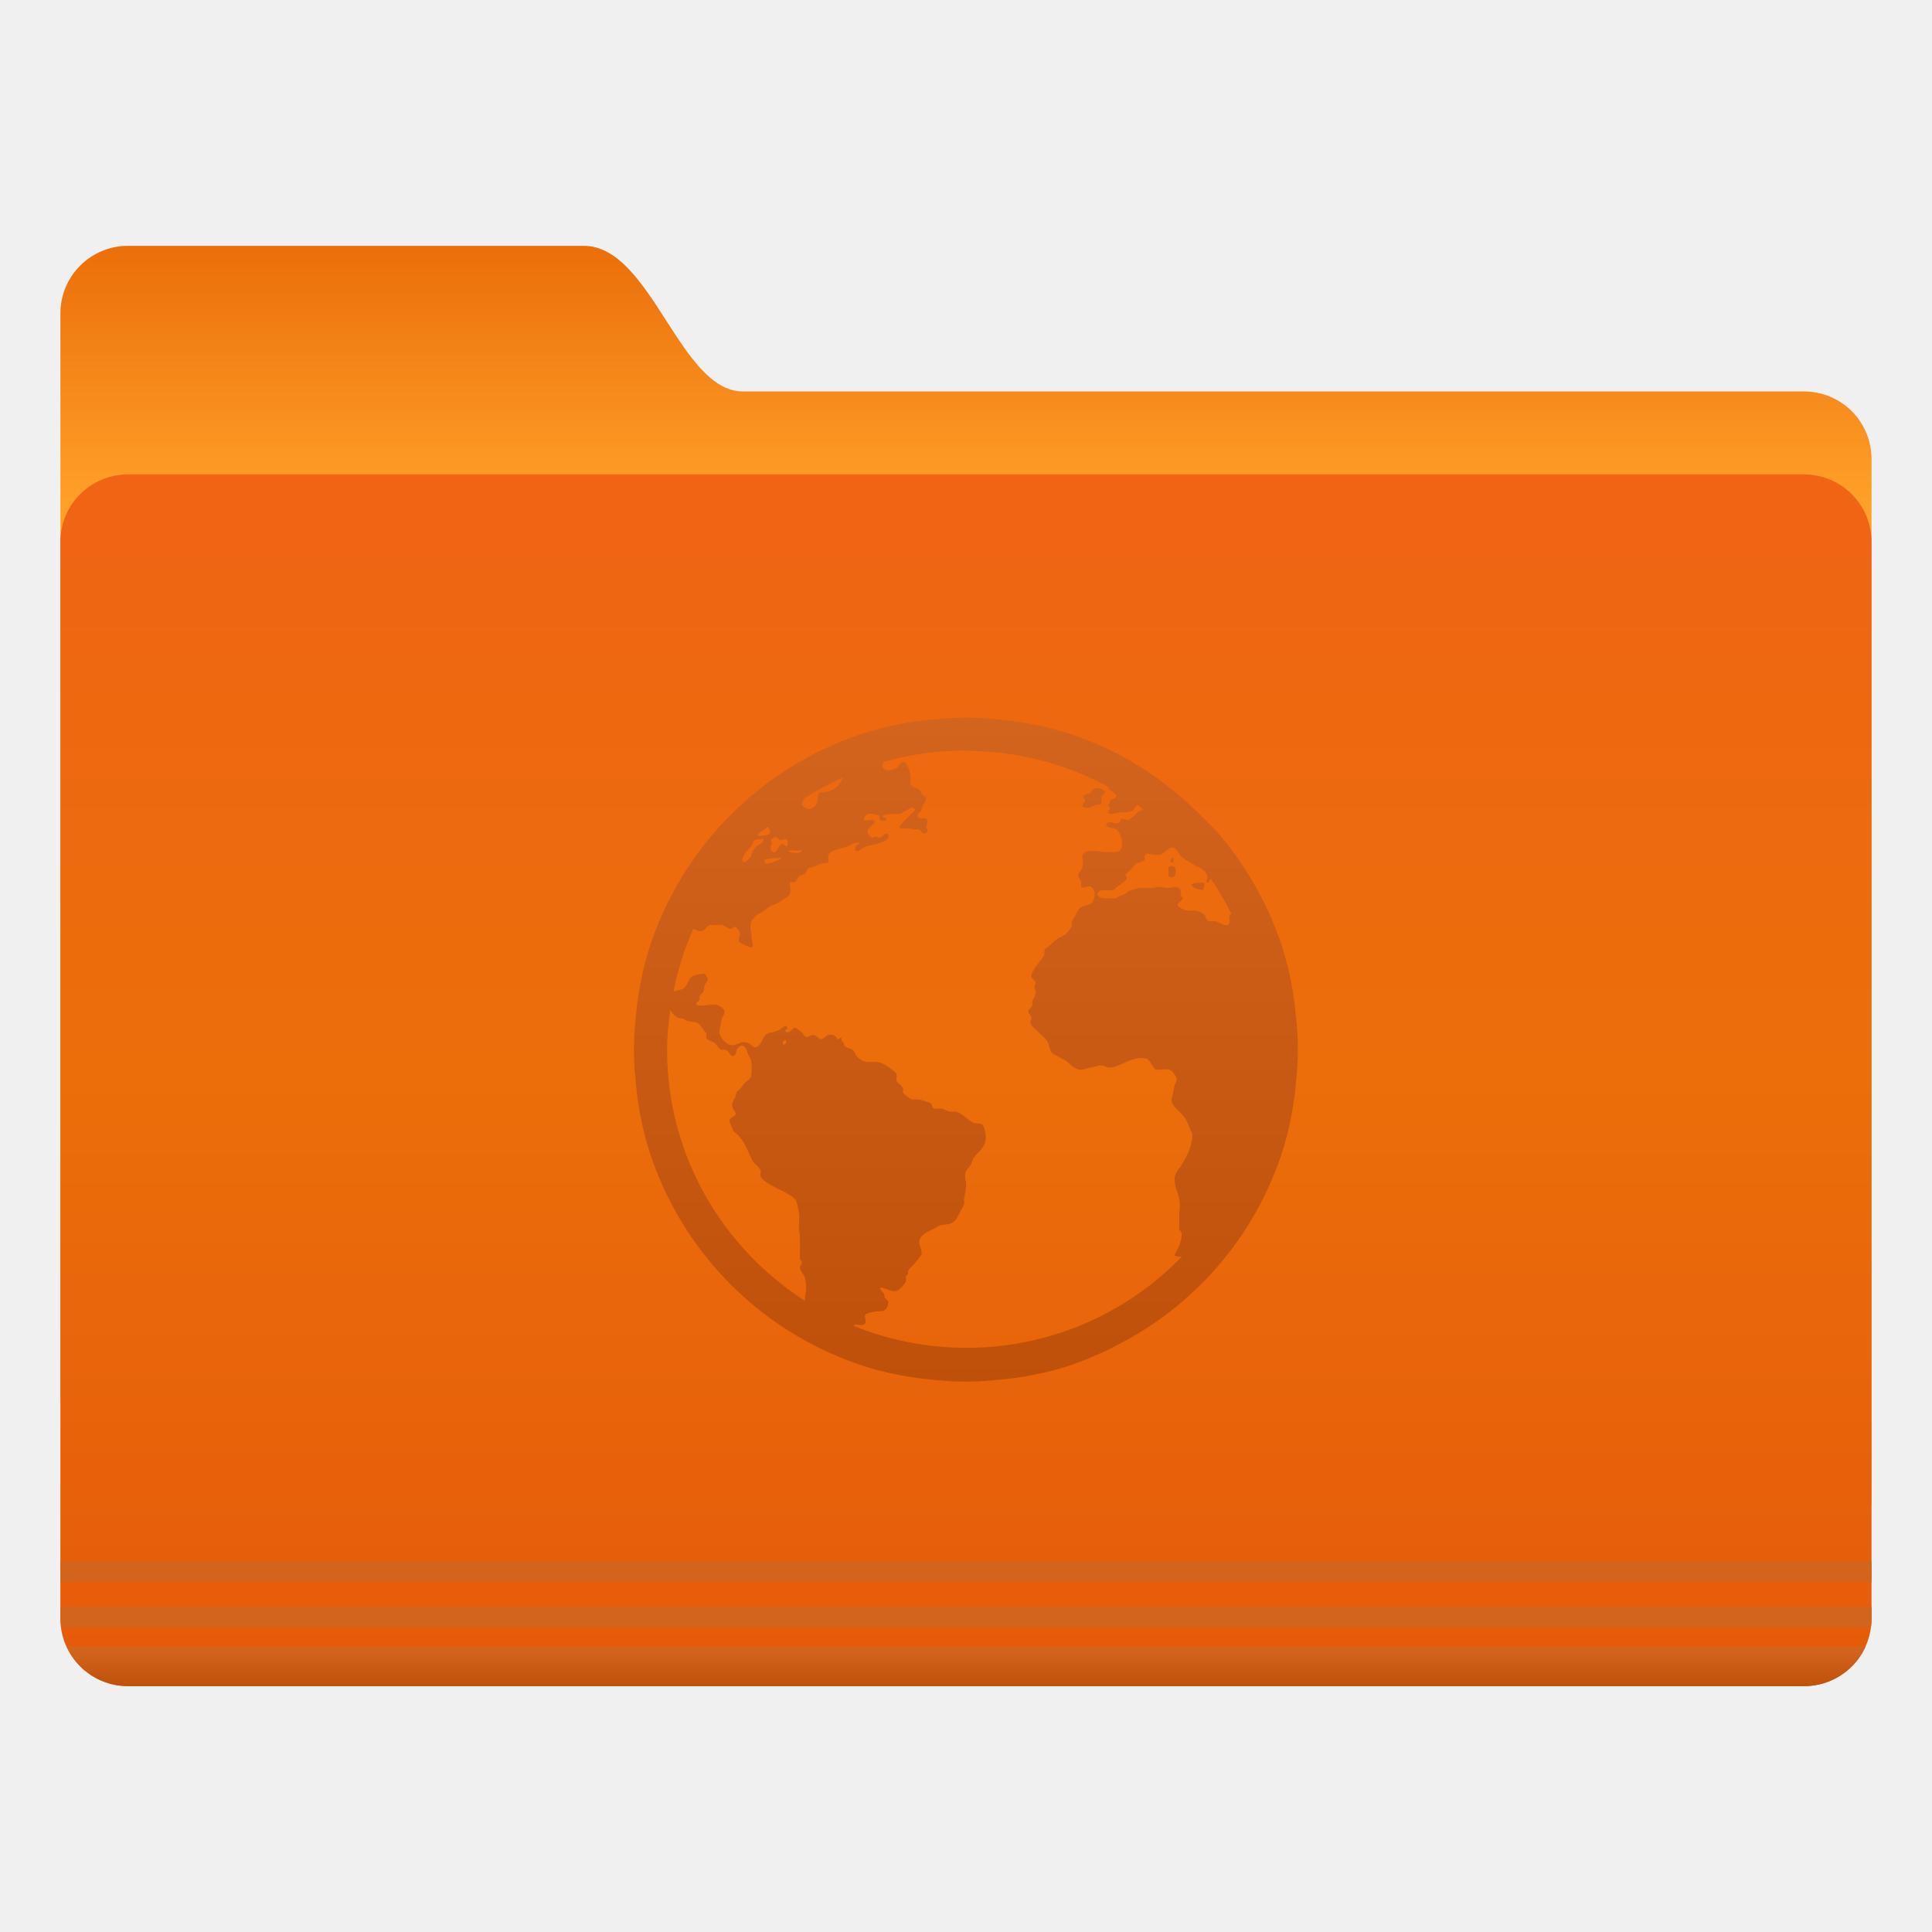
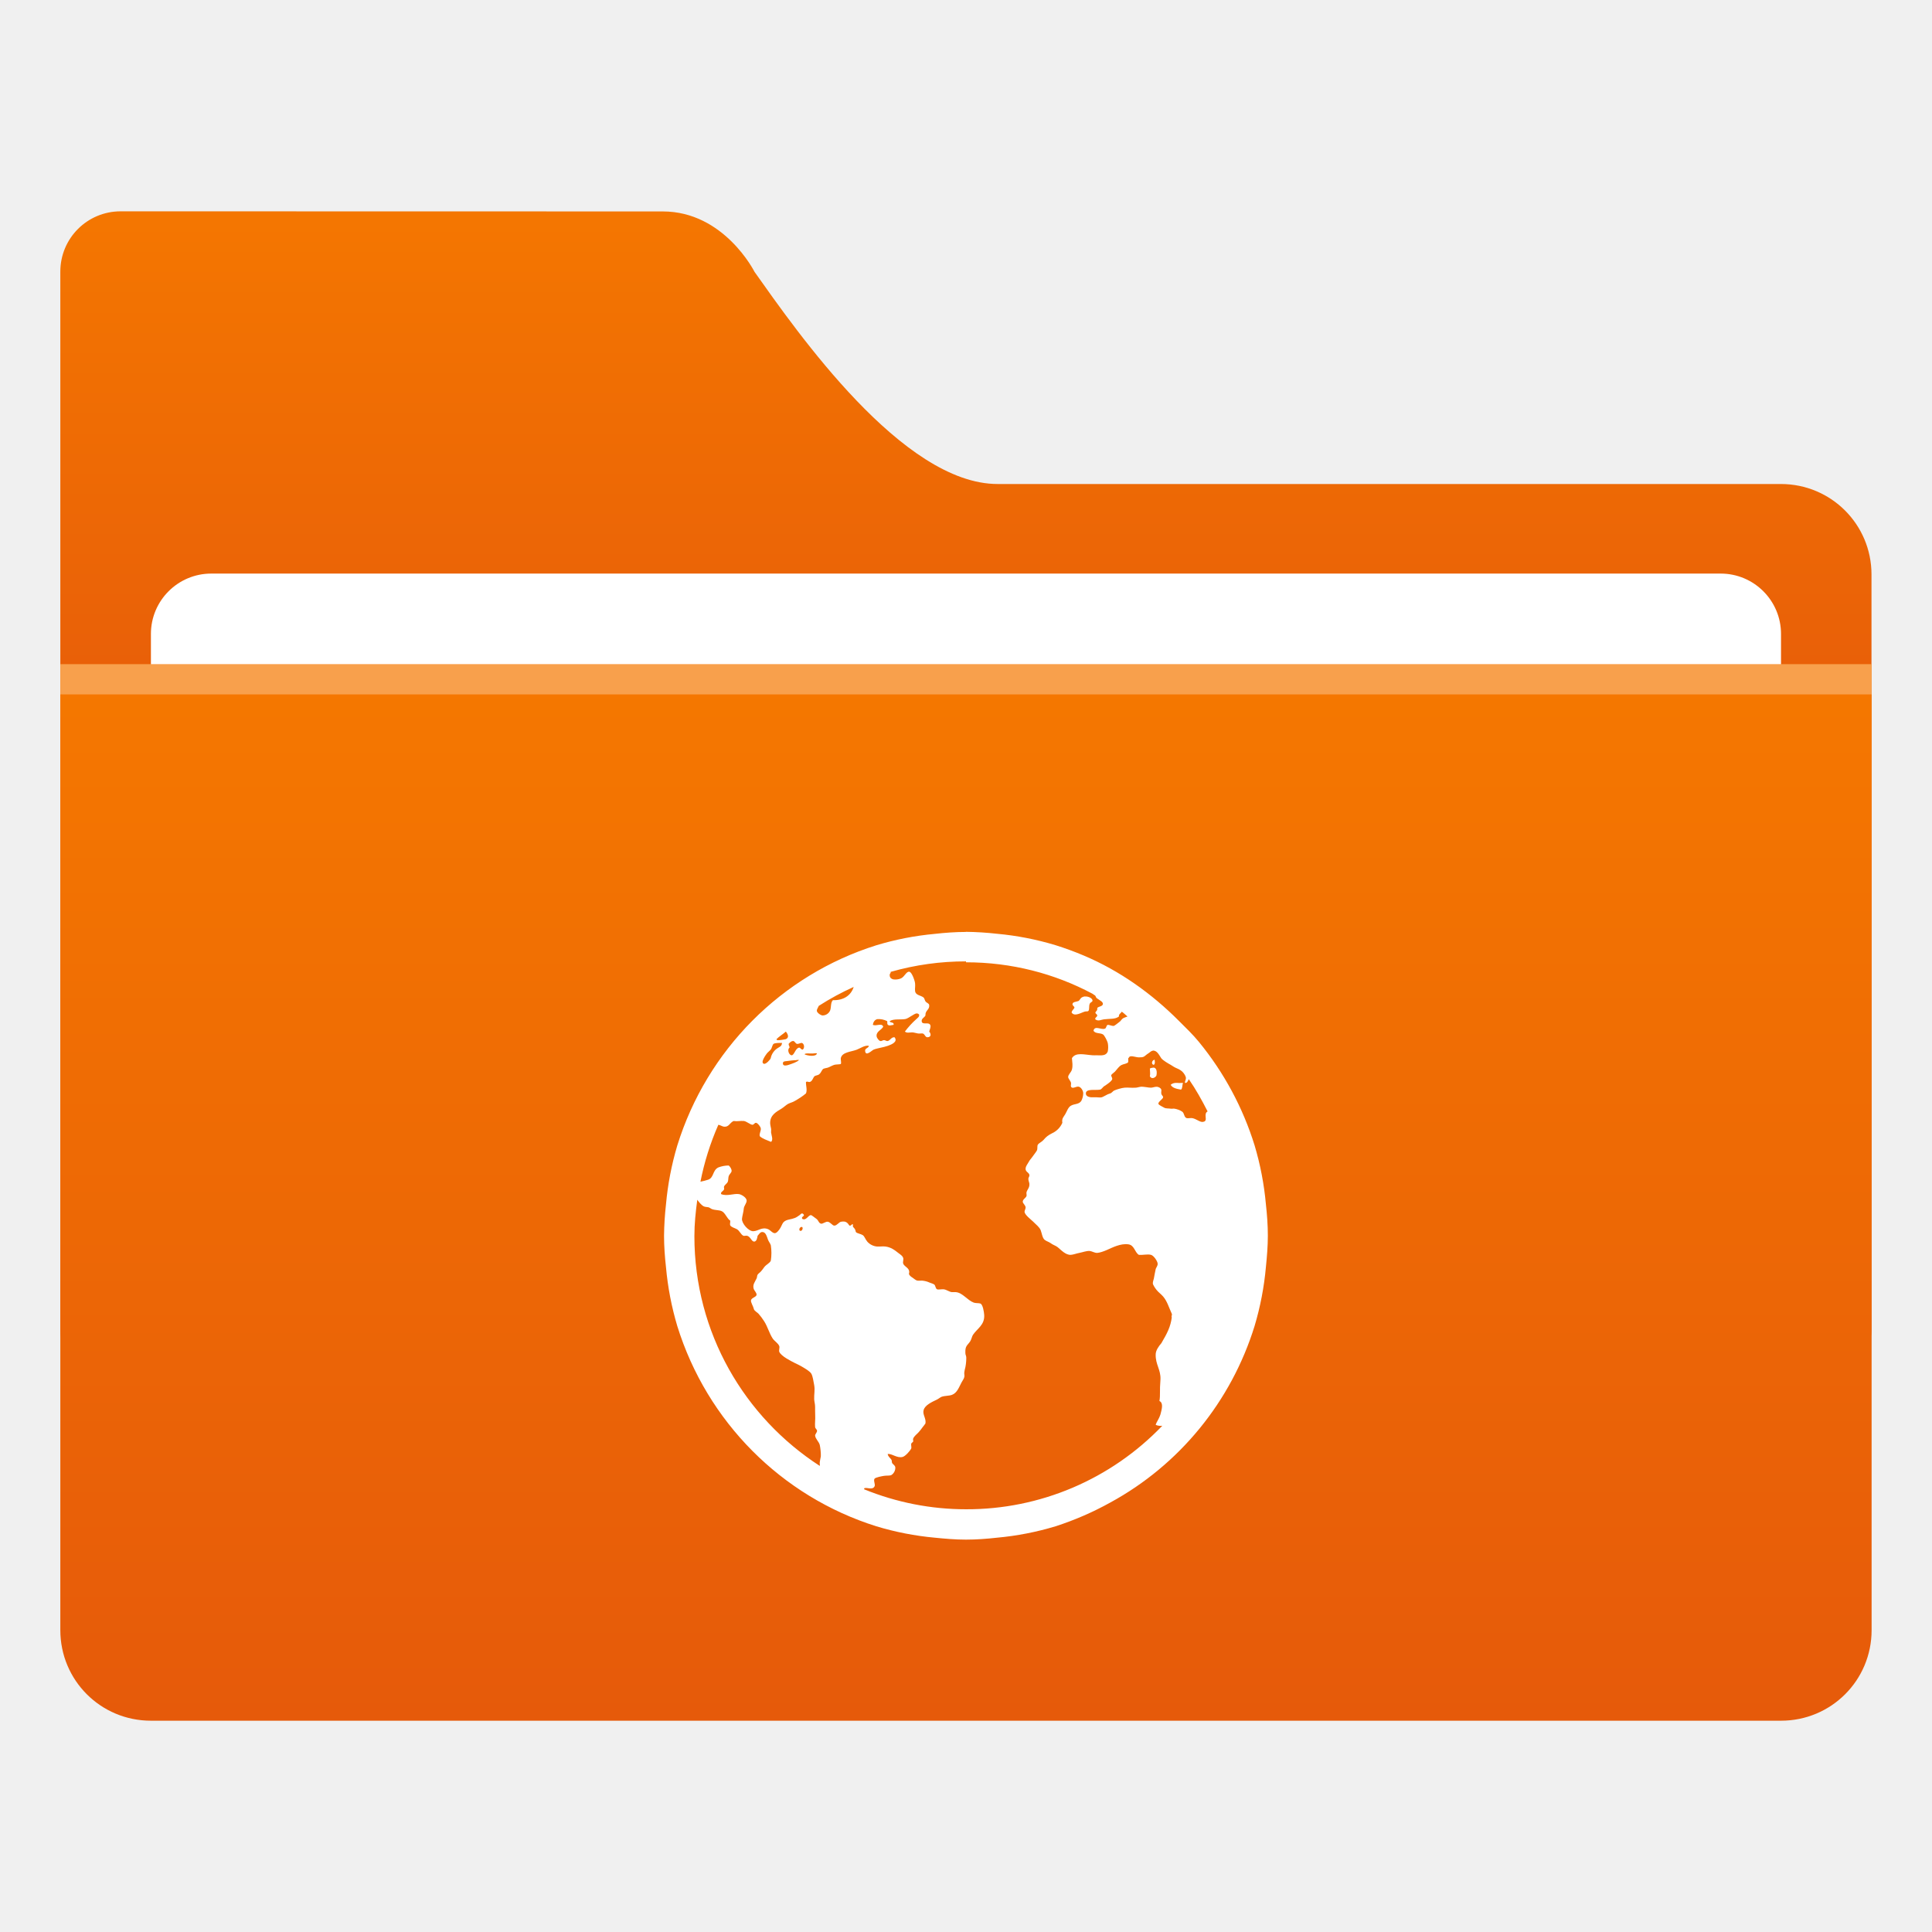
<svg xmlns="http://www.w3.org/2000/svg" width="64" height="64" version="1.1" viewBox="0 0 16.933 16.933">
  <defs>
-     <linearGradient id="a-3" x1="-26.201" x2="-26.201" y1="1070.2" y2="1082.6" gradientUnits="userSpaceOnUse">
-       <stop stop-color="#eb6e0a" offset="0" />
-       <stop stop-color="#ffa028" offset="1" />
-     </linearGradient>
-     <linearGradient id="b" x1="-9.912" x2="-9.912" y1="1081.4" y2="1139.8" gradientUnits="userSpaceOnUse">
-       <stop stop-color="#f06414" offset="0" />
-       <stop stop-color="#eb6e0a" offset=".5" />
+     <linearGradient id="linearGradient1011" x1="3.969" x2="3.969" y1="-12.171" y2="-6.879" gradientTransform="matrix(1 0 0 .99894 1.0583 14.153)" gradientUnits="userSpaceOnUse">
+       <stop stop-color="#f57800" offset="0" />
      <stop stop-color="#e65a0a" offset="1" />
    </linearGradient>
-     <linearGradient id="c" x1="-9.617" x2="-9.617" y1="1138.4" y2="1140.2" gradientUnits="userSpaceOnUse">
-       <stop stop-color="#d2641e" offset="0" />
-       <stop stop-color="#be500a" offset="1" />
-     </linearGradient>
-     <linearGradient id="linearGradient972" x1="14.195" x2="14.195" y1="10.637" y2="5.322" gradientTransform="matrix(1.1014 0 0 1.1014 -7.1673 .43138)" gradientUnits="userSpaceOnUse">
-       <stop stop-color="#be500a" offset="0" />
-       <stop stop-color="#d2641e" offset="1" />
+     <linearGradient id="linearGradient921" x1="7.937" x2="7.937" y1="1.058" y2="-8.202" gradientTransform="translate(1.0583,14.42)" gradientUnits="userSpaceOnUse">
+       <stop stop-color="#e65a0a" offset="0" />
+       <stop stop-color="#f57800" offset="1" />
    </linearGradient>
  </defs>
-   <circle cx="-302.94" cy="-325.41" r="0" fill="#5e4aa6" stroke-width=".265" />
-   <g transform="translate(-.00028467 -.0032533)">
-     <circle cx="-302.94" cy="-325.41" r="0" fill="#5e4aa6" stroke-width=".265" />
-     <g transform="matrix(.081527 0 0 .081527 .27413 .16729)" color="#282828">
-       <path transform="matrix(2.2139,0,0,2.2139,109.5,-2344.9)" d="m-44.762 1070.2h22.131c3.287 0 4.652 7.071 7.728 7.071h51.522a3.276 3.276 0 0 1 3.283 3.283v50.508c0 1.819-1.464-2.02-3.283-2.02h-81.38a3.276 3.276 0 0 1-3.283-3.283v-52.275a3.276 3.276 0 0 1 3.283-3.283z" fill="url(#a-3)" />
-       <path transform="matrix(2.2139,0,0,2.2139,109.5,-2344.9)" d="m-44.762 1081.3h81.38a3.276 3.276 0 0 1 3.283 3.283v52.275a3.276 3.276 0 0 1-3.283 3.283h-81.38a3.276 3.276 0 0 1-3.283-3.283v-52.275a3.276 3.276 0 0 1 3.283-3.283z" fill="url(#b)" />
-       <path d="m3.16 165.84v2.214h194.68v-2.214h-194.69zm0 4.87v1.176c0 0.359 0.019 0.694 0.068 1.038h194.55c0.05-0.344 0.069-0.679 0.069-1.038v-1.176h-194.69z" fill="#d2641e" opacity=".976" style="text-indent:0;text-transform:none" />
-       <path transform="matrix(2.2139,0,0,2.2139,109.5,-2344.9)" d="m-47.75 1138.2a3.28 3.28 0 0 0 3 1.938h81.375c1.34 0 2.488-0.793 3-1.938z" fill="url(#c)" opacity=".976" style="text-indent:0;text-transform:none" />
-     </g>
-     <path d="m8.466 6.293c-0.101 0-0.202 0.008-0.3 0.018a2.852 2.852 0 0 0-0.564 0.109 2.923 2.923 0 0 0-1.919 1.919 2.852 2.852 0 0 0-0.109 0.564 2.919 2.919 0 0 0-0.018 0.3c0 0.101 0.008 0.202 0.018 0.3a2.852 2.852 0 0 0 0.109 0.564 2.923 2.923 0 0 0 1.919 1.919 2.852 2.852 0 0 0 0.564 0.109c0.098 0.01 0.199 0.018 0.3 0.018s0.202-0.008 0.3-0.018a2.852 2.852 0 0 0 0.564-0.109 2.973 2.973 0 0 0 0.527-0.228 2.905 2.905 0 0 0 1.392-1.692 2.852 2.852 0 0 0 0.109-0.564c0.01-0.098 0.018-0.199 0.018-0.3 0-0.1-0.008-0.202-0.018-0.3a2.852 2.852 0 0 0-0.109-0.564 2.931 2.931 0 0 0-0.537-0.991c-0.059-0.072-0.125-0.134-0.191-0.2-0.263-0.263-0.57-0.48-0.918-0.627a3.016 3.016 0 0 0-0.273-0.1 2.852 2.852 0 0 0-0.564-0.109 3.002 3.002 0 0 0-0.3-0.018zm0 0.291c0.44 0 0.854 0.108 1.219 0.3 0.01 0.005 0.018 0.013 0.027 0.018 0.007 0.01 0.006 0.02 0.018 0.027 0.009 0.005 0.018 0.014 0.027 0.018 0.015 0.009 0.031 0.022 0.027 0.036-0.004 0.022-0.04 0.02-0.054 0.036 0.002 0.03-0.01 0.025-0.018 0.045 0.005 0.013 0.016 0.012 0.018 0.027-0.003 0.017-0.025 0.019-0.018 0.036 0.029 0.022 0.055 0.004 0.082 0 0.059-0.007 0.109 9.018e-4 0.146-0.027-0.004-0.023 0.017-0.029 0.027-0.045 0.02 0.014 0.036 0.031 0.055 0.045-0.011 0.004-0.035 0.012-0.046 0.018-0.015 0.01-0.019 0.025-0.036 0.036-0.012 0.008-0.042 0.036-0.055 0.036-0.015 0-0.044-0.013-0.055-0.009-0.016 0.004-0.009 0.03-0.027 0.036-0.035 0.013-0.097-0.034-0.109 0.018 0.015 0.03 0.064 0.02 0.091 0.036 0.017 0.01 0.041 0.064 0.046 0.082a0.213 0.213 0 0 1 0 0.082c-0.017 0.042-0.06 0.037-0.109 0.036-0.013 0-0.024 9.018e-4 -0.036 0-0.082-0.005-0.163-0.031-0.2 0.027 0.003 0.045 0.01 0.07 0 0.109-0.007 0.028-0.038 0.048-0.036 0.073 5.97e-4 0.013 0.024 0.037 0.027 0.055 0.002 0.009-0.005 0.028 0 0.036 0.014 0.026 0.048-0.004 0.073 0 0.023 0.004 0.045 0.038 0.045 0.063a0.166 0.166 0 0 1-0.018 0.073c-0.023 0.035-0.067 0.027-0.1 0.046-0.028 0.016-0.038 0.054-0.055 0.082-0.018 0.03-0.034 0.04-0.027 0.082a0.196 0.196 0 0 1-0.1 0.1 0.288 0.288 0 0 0-0.046 0.027 0.231 0.231 0 0 0-0.036 0.036c-0.019 0.02-0.045 0.029-0.055 0.045-0.007 0.012-9.02e-4 0.038-0.009 0.055-0.012 0.022-0.031 0.041-0.046 0.063-0.006 0.011-0.02 0.023-0.027 0.036-0.017 0.031-0.04 0.055-0.036 0.082 0.003 0.026 0.035 0.032 0.036 0.054 0.002 0.013-0.01 0.023-0.009 0.036 8.591e-4 0.02 0.007 0.03 0.009 0.045 0.004 0.039-0.02 0.055-0.027 0.082-0.004 0.013 0.003 0.026 0 0.036-0.006 0.02-0.036 0.031-0.036 0.055-5.969e-4 0.016 0.026 0.031 0.027 0.055 9.021e-4 0.016-0.012 0.03-0.009 0.045 0.006 0.028 0.06 0.069 0.082 0.091 0.03 0.03 0.059 0.05 0.073 0.082 0.011 0.027 0.016 0.071 0.036 0.091 0.015 0.015 0.044 0.021 0.063 0.036 0.019 0.015 0.044 0.021 0.064 0.036 0.032 0.025 0.076 0.077 0.127 0.073 0.027-0.002 0.052-0.013 0.082-0.018 0.031-0.005 0.068-0.021 0.1-0.018 0.024 0.003 0.047 0.02 0.073 0.018 0.026-0.002 0.061-0.014 0.091-0.027 0.052-0.023 0.133-0.066 0.209-0.055 0.058 0.009 0.059 0.074 0.1 0.1 0.047 0.004 0.081-0.009 0.118 0 0.028 0.007 0.061 0.06 0.064 0.082 0.003 0.023-0.015 0.04-0.018 0.055-0.007 0.03-0.013 0.071-0.018 0.091-0.005 0.015-0.01 0.03-0.009 0.046 0 0.014 0.022 0.045 0.037 0.063 0.018 0.022 0.043 0.039 0.063 0.064 0.039 0.045 0.055 0.105 0.082 0.164 0.006 0.015-0.006 0.017 0 0.036-0.012 0.089-0.042 0.147-0.1 0.246-0.028 0.032-0.055 0.07-0.055 0.109-0.002 0.095 0.05 0.144 0.046 0.237-0.01 0.124 2.86e-4 0.143-0.009 0.209 0.042 0.021 0.021 0.084 0.009 0.127-0.018 0.052-0.036 0.065-0.046 0.1a0.116 0.116 0 0 0 0.064 0.009 2.617 2.617 0 0 1-1.892 0.8 2.614 2.614 0 0 1-0.982-0.191c-8.712e-4 -5.74e-4 8.8e-4 -0.009 0-0.009 0.028-0.012 0.08 0.02 0.1-0.018 0.01-0.019-0.013-0.054 0-0.073 0.009-0.013 0.071-0.024 0.091-0.027 0.028-0.004 0.057 9.02e-4 0.073-0.009a0.083 0.083 0 0 0 0.036-0.073c-0.002-0.015-0.015-0.023-0.027-0.036-0.01-0.012-0.003-0.026-0.009-0.036-0.012-0.019-0.031-0.028-0.036-0.055 0.038-0.007 0.091 0.043 0.146 0.027 0.026-0.007 0.07-0.057 0.082-0.082 0.004-0.007-0.005-0.036 0-0.045 0.005-0.01 0.016-0.013 0.018-0.018 0.004-0.014-0.003-0.018 0-0.027 0.01-0.027 0.039-0.044 0.055-0.064 0.012-0.015 0.025-0.03 0.036-0.045 0.012-0.016 0.019-0.022 0.027-0.036 0.008-0.048-0.03-0.085-0.018-0.127 0.012-0.048 0.081-0.079 0.127-0.1 0.016-0.007 0.032-0.022 0.046-0.027 0.032-0.011 0.07-0.007 0.1-0.018 0.05-0.018 0.067-0.073 0.091-0.118 0.012-0.021 0.025-0.039 0.027-0.055 0.003-0.014-0.003-0.029 0-0.045 0.003-0.016 0.005-0.028 0.009-0.045a0.463 0.463 0 0 0 0.009-0.091c0-0.021-0.009-0.026-0.009-0.045-0.004-0.069 0.02-0.072 0.045-0.109 0.013-0.019 0.018-0.05 0.027-0.064 0.043-0.063 0.114-0.095 0.109-0.191-0.002-0.032-0.013-0.099-0.036-0.109-0.013-0.005-0.044-0.002-0.064-0.009-0.063-0.023-0.108-0.095-0.173-0.1-0.014-5.727e-4 -0.021 5.97e-4 -0.036 0-0.025-5.727e-4 -0.053-0.024-0.082-0.027-0.018-0.002-0.053 0.005-0.064 0-0.016-0.007-0.014-0.036-0.027-0.045-0.011-0.007-0.029-0.012-0.046-0.018a0.217 0.217 0 0 0-0.073-0.018c-0.009-5.958e-4 -0.035 0.002-0.045 0-0.016-0.003-0.03-0.018-0.045-0.027-0.019-0.012-0.029-0.02-0.036-0.036 0.017-0.057-0.043-0.067-0.055-0.1-0.006-0.015 0.006-0.041 0-0.055-0.006-0.02-0.024-0.029-0.045-0.045-0.038-0.03-0.073-0.057-0.127-0.064-0.024-0.003-0.052 0.002-0.081 0a0.142 0.142 0 0 1-0.091-0.045c-0.022-0.026-0.026-0.052-0.046-0.064-0.018-0.012-0.051-0.015-0.063-0.027-0.006-0.005-0.004-0.015-0.009-0.027-0.009-0.019-0.03-0.022-0.018-0.046-0.021-0.01-0.014 0.013-0.036 0.009-0.02-0.029-0.035-0.045-0.082-0.037-0.021 0.005-0.039 0.036-0.064 0.037-0.02 5.97e-4 -0.037-0.033-0.064-0.037-0.02-0.003-0.049 0.022-0.063 0.018-0.023-0.004-0.025-0.032-0.046-0.045-0.015-0.01-0.046-0.037-0.054-0.036-0.026 5.969e-4 -0.045 0.056-0.082 0.036-0.018-0.023 0.031-0.024 0.009-0.046-0.016-0.016-0.024 8.591e-4 -0.036 0.009-0.015 0.01-0.029 0.022-0.046 0.027-0.036 0.014-0.062 0.013-0.091 0.027-0.026 0.014-0.03 0.037-0.045 0.064-0.012 0.022-0.036 0.054-0.055 0.055-0.022 0.002-0.044-0.028-0.063-0.037-0.061-0.026-0.095 0.018-0.146 0.018-0.047 5.727e-4 -0.111-0.074-0.109-0.118 0.002-0.027 0.015-0.067 0.018-0.1 0.003-0.026 0.027-0.048 0.027-0.073 5.871e-4 -0.032-0.052-0.06-0.073-0.064-0.05-0.009-0.116 0.022-0.173 0-0.01-0.018 0.021-0.028 0.027-0.045 0.004-0.01-0.004-0.016 0-0.027 0.006-0.017 0.028-0.027 0.036-0.045 0.006-0.014 0.003-0.038 0.009-0.055 0.007-0.019 0.026-0.031 0.027-0.045 0.002-0.018-0.013-0.043-0.027-0.054a0.283 0.283 0 0 0-0.1 0.018c-0.057 0.026-0.042 0.1-0.1 0.118-0.02 0.006-0.051 0.015-0.073 0.018a2.593 2.593 0 0 1 0.173-0.546c0.02 0.004 0.037 0.017 0.055 0.018 0.049 0.004 0.051-0.033 0.091-0.055 0.041 0.005 0.063-0.004 0.1 0 0.025 0.003 0.062 0.035 0.082 0.036 0.017 5.863e-4 0.02-0.021 0.036-0.018 0.016 0.003 0.043 0.036 0.046 0.055 0.003 0.024-0.016 0.047-0.009 0.073 0.025 0.025 0.074 0.04 0.109 0.055 0.023-0.019 0.004-0.063 0-0.091-5.772e-4 -0.012 0.002-0.025 0-0.036-0.003-0.019-0.009-0.038-0.009-0.055 0-0.076 0.058-0.107 0.109-0.136 0.022-0.013 0.045-0.036 0.064-0.046 0.027-0.013 0.041-0.015 0.063-0.027 0.04-0.023 0.078-0.047 0.109-0.073 0.015-0.034-0.002-0.075 0-0.109 0.015-0.009 0.021 0.002 0.036 0 0.024-0.005 0.032-0.041 0.046-0.055 0.008-0.008 0.036-0.01 0.045-0.018 0.024-0.019 0.024-0.046 0.045-0.055 0.007-0.003 0.025-0.005 0.036-0.009 0.016-0.004 0.038-0.018 0.064-0.027 0.016-0.005 0.057-0.003 0.064-0.009 0.008-0.008-0.002-0.042 0-0.055 0.012-0.06 0.101-0.062 0.155-0.082 0.037-0.015 0.077-0.045 0.118-0.037-0.008 0.028-0.043 0.02-0.036 0.055 0.009 0.048 0.065-0.012 0.082-0.018 0.032-0.014 0.094-0.021 0.136-0.036 0.037-0.013 0.099-0.039 0.064-0.082-0.029-0.002-0.038 0.026-0.064 0.036-0.017 0.003-0.022-0.008-0.036-0.009-0.014-5.952e-4 -0.022 0.012-0.036 0.009-0.014-0.003-0.034-0.028-0.036-0.045-0.006-0.045 0.046-0.058 0.064-0.091-0.012-0.04-0.066-0.003-0.1-0.018 0.004-0.024 0.017-0.05 0.046-0.055a0.18 0.18 0 0 1 0.091 0.018c0.008 0.006-0.003 0.025 0.009 0.036 0.014 0.012 0.037 0.003 0.055 0 0.006-0.03-0.042-0.017-0.036-0.036 0.036-0.023 0.102-0.013 0.146-0.018 0.025-0.004 0.05-0.024 0.073-0.036 0.021-0.012 0.041-0.029 0.063-0.009 0.006 0.022-0.015 0.034-0.027 0.045-0.041 0.036-0.077 0.077-0.109 0.118 0.02 0.019 0.049 0.005 0.082 0.009 0.013 0.002 0.032 0.007 0.045 0.009 0.016 0.003 0.033-0.003 0.046 0 0.022 0.005 0.023 0.036 0.045 0.036 0.036 0 0.039-0.03 0.018-0.055 0.006-0.025 0.018-0.046 0.009-0.063-0.017-0.033-0.079 0.005-0.082-0.036-0.002-0.027 0.027-0.035 0.036-0.055-0.004-0.051 0.042-0.054 0.036-0.1-0.003-0.019-0.023-0.019-0.036-0.036-0.006-0.01-0.01-0.03-0.018-0.036-0.028-0.023-0.079-0.02-0.082-0.064-0.002-0.026 0.004-0.044 0-0.073-0.004-0.027-0.031-0.104-0.054-0.109-0.03-0.006-0.047 0.047-0.082 0.063a0.143 0.143 0 0 1-0.073 0.009c-0.013-0.003-0.035-0.012-0.036-0.036-0.002-0.014 0.003-0.019 0.009-0.027 0.002-0.002-0.002-0.007 0-0.009a2.64 2.64 0 0 1 0.728-0.1zm-1.082 0.237c-0.026 0.083-0.1 0.13-0.2 0.127-0.024 0.023-0.014 0.068-0.027 0.1a0.08 0.08 0 0 1-0.073 0.045c-0.02-0.002-0.055-0.027-0.055-0.045 0-0.015 0.015-0.032 0.018-0.046a2.597 2.597 0 0 1 0.336-0.182zm2.228 0.091a0.08 0.08 0 0 0-0.027 0.009c-0.02 0.012-0.021 0.03-0.036 0.036-0.022 0.008-0.052 0.008-0.055 0.027-0.003 0.016 0.019 0.022 0.018 0.036-0.008 0.02-0.023 0.022-0.027 0.045 0.027 0.044 0.094 5.872e-4 0.127-0.009 0.015-0.004 0.028 0.003 0.036-0.009 0.009-0.015 0.002-0.044 0.009-0.064 0.007-0.022 0.03-0.017 0.027-0.036-0.002-0.02-0.04-0.04-0.073-0.036zm-2.883 0.336c0.02 0.023 0.036 0.058 0 0.073-0.006 0.003-0.069 0.012-0.082 0.009-0.004-5.771e-4 -0.006-0.006-0.009-0.009 0.028-0.027 0.062-0.047 0.091-0.073zm0.073 0.091c0.013 5.871e-4 0.022 0.026 0.036 0.027 0.015 0.002 0.037-0.012 0.046-0.009 0.022 0.005 0.03 0.047 0.009 0.063-0.017 0.002-0.023-0.021-0.036-0.018-0.036 0.006-0.046 0.075-0.073 0.073-0.026-0.003-0.044-0.054-0.018-0.073 5.772e-4 -0.016-0.01-0.02-0.009-0.036 0.008-0.01 0.024-0.029 0.045-0.027zm-0.118 0.018c0.007 0 0.006-0.003 0.009 0-0.004 0.028-0.015 0.032-0.036 0.046a0.149 0.149 0 0 0-0.073 0.1c-0.004 0.015-0.046 0.058-0.063 0.055-0.042-0.009 0.017-0.088 0.027-0.1 0.011-0.013 0.024-0.022 0.036-0.036 0.012-0.015 0.016-0.046 0.027-0.055 0.013-0.009 0.051-0.01 0.073-0.009zm3.583 0.073c0.042-0.003 0.063 0.048 0.081 0.073 0.016 0.021 0.065 0.05 0.091 0.064 0.015 0.008 0.029 0.02 0.046 0.027 0.017 0.007 0.043 0.017 0.063 0.036 0.02 0.019 0.036 0.047 0.036 0.063 5.97e-4 0.017-0.012 0.03-0.009 0.046 0.018 0.003 0.028-0.016 0.036-0.036 0.069 0.098 0.127 0.202 0.182 0.309a0.034 0.034 0 0 0-0.018 0.027c-0.005 0.03 0.017 0.068-0.027 0.073-0.028 0.004-0.061-0.028-0.1-0.036-0.016-0.004-0.042 0.004-0.055 0-0.029-0.01-0.02-0.046-0.045-0.064a0.204 0.204 0 0 0-0.073-0.027c-0.014-0.002-0.022 0.002-0.036 0-0.018-0.003-0.049 0-0.063-0.009-0.015-0.009-0.051-0.024-0.055-0.036-0.005-0.02 0.045-0.047 0.045-0.063 9.02e-4 -0.013-0.015-0.017-0.018-0.037-0.002-0.012 0.003-0.029 0-0.036-0.004-0.014-0.024-0.027-0.046-0.027-0.019 0-0.038 0.009-0.054 0.009-0.023 5.78e-4 -0.071-0.012-0.1-0.009-0.017 0.002-0.029 0.008-0.045 0.009-0.046 0.004-0.073-0.003-0.109 0-0.026 0.002-0.076 0.016-0.1 0.027-0.012 0.005-0.02 0.019-0.036 0.027-0.007 0.004-0.017 0.004-0.027 0.009-0.015 0.006-0.04 0.023-0.055 0.027-0.02 0.005-0.044-0.002-0.082 0-0.027 0.002-0.072-0.004-0.073-0.036-5.728e-4 -0.05 0.09-0.028 0.136-0.037 0.017-0.004 0.024-0.024 0.046-0.036 0.01-0.005 0.017-0.012 0.027-0.018 0.016-0.011 0.043-0.033 0.046-0.045 0.002-0.012-0.011-0.028-0.009-0.036 0.002-0.011 0.022-0.022 0.037-0.036 0.022-0.022 0.036-0.05 0.063-0.064 0.019-0.01 0.055-0.012 0.064-0.027 0.002-0.017-5.97e-4 -0.021 0-0.036 0.012-0.01 0.008-0.016 0.018-0.018 0.029-0.006 0.057 0.011 0.091 0.009 0.015-5.771e-4 0.03 9.019e-4 0.045-0.009 0.013-0.009 0.024-0.021 0.036-0.027 0.014-0.007 0.029-0.026 0.046-0.027zm-3.338 0.027c0.007-9.02e-4 0.019 8.757e-4 0.028 0 0.012-5.863e-4 0.023 0 0.036 0 0.013 0 0.031-0.005 0.036 0-0.009 0.035-0.091 0.022-0.118 0.009 8.712e-4 -0.006 0.011-0.008 0.018-0.009zm-0.1 0.064c0.009 0 0.018-0.004 0.027 0-0.024 0.02-0.058 0.032-0.1 0.045-0.02 0.006-0.051 0.013-0.055-0.009-0.004-0.028 0.019-0.025 0.036-0.027 0.023-0.003 0.064-0.009 0.091-0.009zm3.447 0c-0.017 0.005-0.026 0.041 0 0.045 0.012-0.007 0.012-0.023 0.009-0.045-0.007-0.007-0.004-0.002-0.009 0zm-0.009 0.073c-0.008 0.003-0.018-5.862e-4 -0.027 0.009 5.98e-4 0.03 0.005 0.047 0 0.073 0.017 0.033 0.055 0.013 0.063-0.009 0.01-0.055-0.011-0.08-0.036-0.073zm0.228 0.146a0.078 0.078 0 0 0-0.055 0.018c0.02 0.032 0.056 0.038 0.1 0.046 0.016-0.012 0.011-0.044 0.018-0.064-0.019 0-0.031 0.002-0.055 0h-0.009zm-4.62 1.118c0.019 0.024 0.039 0.051 0.063 0.064 0.013 0.006 0.029 0.005 0.046 0.009 0.014 0.003 0.023 0.014 0.036 0.018 0.028 0.01 0.069 0.008 0.091 0.018 0.034 0.015 0.053 0.074 0.082 0.091 0.002 0.017-0.006 0.033 0 0.045 0.014 0.019 0.041 0.024 0.063 0.036 0.027 0.015 0.038 0.052 0.064 0.064 0.009 0.004 0.023-0.004 0.036 0 0.035 0.01 0.043 0.063 0.073 0.055 0.02-0.005 0.024-0.036 0.027-0.055 0.013-0.015 0.025-0.036 0.045-0.036 0.033-5.727e-4 0.043 0.041 0.055 0.073 0.006 0.018 0.022 0.035 0.027 0.055a0.477 0.477 0 0 1 0 0.146c-0.008 0.024-0.044 0.037-0.063 0.063-0.01 0.013-0.02 0.028-0.027 0.036-0.013 0.016-0.027 0.022-0.036 0.036-0.006 0.008-0.005 0.025-0.009 0.036-0.016 0.034-0.04 0.059-0.027 0.1 0.006 0.016 0.027 0.035 0.027 0.055 0 0.023-0.051 0.029-0.054 0.054-0.003 0.019 0.022 0.057 0.027 0.082 0.004 0.019 0.034 0.033 0.045 0.046 0.019 0.02 0.038 0.046 0.055 0.073 0.033 0.051 0.049 0.114 0.081 0.164 0.017 0.026 0.052 0.045 0.064 0.073 0.006 0.014-0.006 0.042 0 0.055 0.019 0.043 0.111 0.088 0.154 0.109 0.02 0.01 0.036 0.017 0.055 0.027 0.028 0.016 0.086 0.048 0.1 0.073 0.013 0.022 0.021 0.074 0.027 0.109 0.008 0.047-0.002 0.086 0 0.137 0.002 0.027 0.009 0.045 0.009 0.073 0 0.01 5.871e-4 0.027 0 0.036-5.771e-4 0.033 0.003 0.067 0 0.1a0.379 0.379 0 0 0 0 0.054c0.002 0.017 0.017 0.022 0.018 0.036 9.02e-4 0.015-0.02 0.033-0.018 0.046 0.004 0.033 0.039 0.06 0.045 0.091 0.006 0.024 0.012 0.08 0.009 0.109-0.003 0.015-0.007 0.038-0.009 0.055-0.002 0.013 0.002 0.024 0 0.036-0.725-0.466-1.209-1.275-1.209-2.201 0-0.119 0.012-0.231 0.027-0.346zm1 0.264c0.026-0.012 0.021 0.033 0 0.036-0.02 0.003-0.019-0.027 0-0.036z" color="#282828" fill="url(#linearGradient972)" stroke-width=".291" />
+   <g fill="#5e4aa6" stroke-width=".265">
+     <circle cx="-330.35" cy="-328.38" r="0" />
+     <circle cx="-312.11" cy="-326.25" r="0" />
+     <circle cx="-306.02" cy="-333.07" r="0" />
+     <circle cx="-308.84" cy="-326.01" r="0" />
+     <circle cx="-328.8" cy="-330.45" r="0" />
  </g>
+   <g transform="translate(-.5293 -.39686)">
+     <path d="m1.587 2.249c-0.293 0-0.529 0.236-0.529 0.529v9.261c0 0.293 0.236 0.529 0.529 0.529h14.816c0.293 0 0.529-0.236 0.529-0.529v-6.607c0-0.22-0.089-0.418-0.232-0.561s-0.342-0.232-0.562-0.232h-6.865c-0.832 0-1.756-1.331-2.131-1.86 0 0-0.265-0.529-0.804-0.529z" fill="url(#linearGradient1011)" />
+     <rect x="1.852" y="5.424" width="14.287" height="9.619" ry=".529" fill="#fff" />
+     <path d="m1.058 6.218v8.466c0 0.44 0.354 0.794 0.794 0.794h14.287c0.44 0 0.794-0.354 0.794-0.794v-8.466z" fill="url(#linearGradient921)" />
+     <rect x="1.058" y="6.218" width="15.875" height=".265" fill="#fff" opacity=".3" />
+   </g>
+   <path d="m8.466 8.168c-0.092 0-0.184 0.007-0.273 0.017a2.593 2.609 0 0 0-0.513 0.1 2.658 2.675 0 0 0-1.744 1.755 2.593 2.609 0 0 0-0.099 0.516 2.654 2.671 0 0 0-0.017 0.275c0 0.092 0.007 0.185 0.017 0.275a2.593 2.609 0 0 0 0.099 0.516 2.658 2.675 0 0 0 1.744 1.755 2.593 2.609 0 0 0 0.513 0.1c0.089 9e-3 0.181 0.017 0.273 0.017 0.092 0 0.184-0.007 0.273-0.017a2.593 2.609 0 0 0 0.513-0.1 2.703 2.72 0 0 0 0.479-0.208 2.641 2.658 0 0 0 1.265-1.548 2.593 2.609 0 0 0 0.099-0.516c0.009-0.09 0.017-0.182 0.017-0.275 0-0.092-0.007-0.185-0.017-0.275a2.593 2.609 0 0 0-0.099-0.516 2.664 2.681 0 0 0-0.488-0.907c-0.054-0.066-0.114-0.123-0.174-0.183-0.239-0.24-0.518-0.44-0.835-0.574a2.742 2.759 0 0 0-0.248-0.091 2.593 2.609 0 0 0-0.513-0.1 2.729 2.746 0 0 0-0.273-0.017zm0 0.266c0.4 0 0.777 0.099 1.108 0.275 0.009 0.005 0.016 0.012 0.025 0.017 0.007 0.009 0.005 0.018 0.017 0.025 0.009 0.005 0.017 0.012 0.025 0.017 0.014 0.008 0.028 0.02 0.025 0.033-0.003 0.02-0.036 0.019-0.049 0.033 0.002 0.028-0.01 0.023-0.017 0.042 0.004 0.012 0.015 0.011 0.017 0.025-0.003 0.015-0.022 0.017-0.017 0.033 0.026 0.02 0.05 0.003 0.075 0 0.054-0.007 0.099 8.251e-4 0.132-0.025-0.003-0.021 0.016-0.027 0.025-0.042 0.018 0.012 0.033 0.029 0.05 0.042-0.01 0.004-0.032 0.011-0.041 0.017-0.013 0.009-0.017 0.023-0.033 0.033-0.011 0.007-0.038 0.033-0.05 0.033-0.014 0-0.04-0.012-0.05-0.009-0.014 0.004-0.009 0.028-0.025 0.033-0.032 0.012-0.088-0.031-0.099 0.017 0.013 0.028 0.058 0.018 0.083 0.033 0.015 0.01 0.038 0.059 0.042 0.075a0.194 0.195 0 0 1 0 0.075c-0.015 0.039-0.055 0.034-0.099 0.033-0.012 0-0.022 8.252e-4 -0.033 0-0.075-0.005-0.148-0.029-0.182 0.025 0.003 0.041 0.009 0.064 0 0.1-0.007 0.026-0.034 0.044-0.033 0.067 5.427e-4 0.012 0.022 0.034 0.025 0.05 0.002 0.009-0.004 0.026 0 0.033 0.012 0.024 0.044-0.004 0.066 0 0.021 0.003 0.041 0.035 0.041 0.058a0.151 0.152 0 0 1-0.017 0.067c-0.021 0.032-0.061 0.024-0.091 0.042-0.025 0.014-0.035 0.05-0.05 0.075-0.016 0.027-0.031 0.036-0.025 0.075a0.179 0.18 0 0 1-0.091 0.092 0.261 0.263 0 0 0-0.041 0.025 0.21 0.211 0 0 0-0.033 0.033c-0.017 0.019-0.041 0.027-0.05 0.042-0.007 0.011-8.206e-4 0.035-0.008 0.05-0.011 0.02-0.028 0.038-0.041 0.058-0.006 0.01-0.018 0.021-0.025 0.033-0.015 0.028-0.036 0.05-0.033 0.075 0.003 0.024 0.032 0.029 0.033 0.05 0.002 0.012-0.009 0.021-0.009 0.033 7.811e-4 0.019 0.007 0.027 0.009 0.042 0.003 0.036-0.018 0.05-0.025 0.075-0.003 0.011 0.003 0.024 0 0.033-0.006 0.018-0.033 0.029-0.033 0.05-5.427e-4 0.015 0.023 0.029 0.025 0.05 8.196e-4 0.014-0.011 0.028-0.009 0.042 0.005 0.026 0.054 0.063 0.075 0.083 0.027 0.028 0.054 0.046 0.066 0.075 0.01 0.025 0.014 0.065 0.033 0.083 0.014 0.013 0.04 0.019 0.058 0.033 0.017 0.013 0.04 0.019 0.058 0.033 0.029 0.023 0.069 0.07 0.116 0.067 0.024-0.002 0.047-0.012 0.074-0.017 0.028-5e-3 0.062-0.019 0.091-0.017 0.022 0.003 0.043 0.018 0.066 0.017 0.024-0.002 0.055-0.013 0.083-0.025 0.048-0.021 0.121-0.06 0.19-0.05 0.053 0.008 0.054 0.068 0.091 0.092 0.042 0.003 0.074-0.008 0.107 0 0.025 0.007 0.056 0.055 0.058 0.075 0.003 0.021-0.014 0.037-0.017 0.05-0.007 0.028-0.012 0.065-0.016 0.083-0.004 0.014-0.009 0.028-0.009 0.042 0 0.012 0.02 0.042 0.033 0.058 0.016 0.02 0.039 0.036 0.058 0.058 0.035 0.041 0.05 0.096 0.075 0.15 0.006 0.013-0.006 0.016 0 0.033-0.011 0.081-0.038 0.135-0.091 0.225-0.025 0.029-0.05 0.064-0.05 0.1-0.002 0.087 0.045 0.132 0.042 0.216-0.009 0.113 2.61e-4 0.131-0.009 0.191 0.038 0.019 0.019 0.076 0.009 0.117-0.016 0.048-0.032 0.06-0.042 0.092a0.106 0.106 0 0 0 0.058 0.008 2.379 2.394 0 0 1-1.72 0.732 2.377 2.392 0 0 1-0.893-0.175c-7.922e-4 -5.24e-4 7.994e-4 -0.008 0-0.009 0.025-0.011 0.073 0.019 0.091-0.017 0.009-0.017-0.012-0.05 0-0.067 0.009-0.012 0.065-0.022 0.083-0.025 0.026-0.004 0.052 8.26e-4 0.066-0.008a0.075 0.076 0 0 0 0.033-0.067c-0.002-0.014-0.014-0.021-0.025-0.033-0.009-0.011-0.003-0.024-0.009-0.033-0.011-0.017-0.028-0.025-0.033-0.05 0.035-0.007 0.082 0.039 0.132 0.025 0.024-0.007 0.064-0.052 0.075-0.075 0.003-0.007-0.004-0.033 0-0.042 0.004-0.009 0.015-0.012 0.016-0.017 0.003-0.013-0.003-0.017 0-0.025 0.009-0.025 0.035-0.041 0.05-0.059 0.011-0.013 0.023-0.027 0.033-0.042 0.011-0.015 0.017-0.02 0.025-0.033 0.008-0.044-0.027-0.078-0.016-0.117 0.011-0.044 0.074-0.072 0.116-0.092 0.015-0.007 0.029-0.02 0.042-0.025 0.029-0.01 0.064-0.007 0.091-0.017 0.045-0.017 0.061-0.067 0.083-0.108 0.011-0.019 0.023-0.036 0.025-0.05 0.003-0.012-0.003-0.027 0-0.042 0.003-0.014 0.004-0.026 0.009-0.042a0.421 0.423 0 0 0 0.008-0.083c0-0.019-0.008-0.024-0.008-0.042-0.003-0.063 0.018-0.066 0.041-0.1 0.012-0.017 0.017-0.046 0.025-0.058 0.039-0.058 0.104-0.087 0.099-0.175-0.002-0.029-0.012-0.091-0.033-0.1-0.012-5e-3 -0.04-0.002-0.058-0.008-0.057-0.021-0.098-0.087-0.157-0.092-0.012-5.25e-4 -0.019 5.45e-4 -0.033 0-0.023-5.25e-4 -0.048-0.022-0.074-0.025-0.016-0.002-0.048 5e-3 -0.058 0-0.015-0.007-0.013-0.033-0.025-0.042-0.01-0.007-0.026-0.011-0.041-0.017a0.197 0.198 0 0 0-0.066-0.017c-0.009-5.45e-4 -0.032 0.002-0.041 0-0.015-0.003-0.027-0.016-0.041-0.025-0.017-0.011-0.026-0.018-0.033-0.033 0.016-0.052-0.039-0.061-0.05-0.091-0.005-0.014 0.005-0.037 0-0.05-0.006-0.018-0.021-0.027-0.041-0.042-0.034-0.027-0.066-0.052-0.116-0.058-0.022-0.003-0.048 0.002-0.074 0a0.129 0.13 0 0 1-0.083-0.042c-0.02-0.024-0.024-0.047-0.041-0.058-0.017-0.011-0.046-0.014-0.058-0.025-0.005-5e-3 -0.003-0.014-0.009-0.025-0.009-0.018-0.027-0.021-0.016-0.042-0.019-0.009-0.012 0.012-0.033 0.009-0.018-0.027-0.032-0.042-0.074-0.034-0.019 0.004-0.035 0.033-0.058 0.034-0.018 5.45e-4 -0.033-0.03-0.058-0.034-0.018-0.003-0.045 0.02-0.058 0.017-0.021-0.003-0.023-0.029-0.041-0.042-0.014-0.009-0.042-0.034-0.049-0.033-0.024 5.46e-4 -0.041 0.051-0.075 0.033-0.016-0.021 0.028-0.022 0.009-0.042-0.015-0.014-0.022 7.86e-4 -0.033 0.009-0.014 9e-3 -0.027 0.02-0.042 0.025-0.033 0.013-0.057 0.011-0.083 0.025-0.024 0.013-0.028 0.034-0.041 0.058-0.011 0.02-0.033 0.049-0.05 0.05-0.02 0.002-0.04-0.026-0.058-0.034-0.056-0.024-0.087 0.016-0.132 0.017-0.042 5.25e-4 -0.101-0.068-0.099-0.108 0.002-0.025 0.014-0.061 0.016-0.092 0.003-0.024 0.024-0.044 0.025-0.067 5.336e-4 -0.029-0.047-0.055-0.066-0.058-0.045-0.008-0.106 0.021-0.157 0-0.01-0.017 0.019-0.026 0.025-0.042 0.003-0.009-0.003-0.015 0-0.025 0.006-0.015 0.026-0.025 0.033-0.042 0.005-0.012 0.003-0.035 0.008-0.05 0.007-0.017 0.023-0.029 0.025-0.042 0.002-0.017-0.012-0.039-0.025-0.05a0.258 0.259 0 0 0-0.091 0.017c-0.052 0.024-0.038 0.092-0.091 0.108-0.018 0.006-0.046 0.013-0.066 0.017a2.357 2.373 0 0 1 0.157-0.499c0.018 0.003 0.034 0.015 0.05 0.017 0.044 0.003 0.046-0.031 0.083-0.05 0.038 0.005 0.057-0.003 0.091 0 0.023 0.003 0.056 0.032 0.074 0.033 0.015 5.361e-4 0.018-0.019 0.033-0.017 0.015 0.003 0.039 0.033 0.041 0.05 0.003 0.022-0.015 0.043-0.009 0.067 0.023 0.023 0.067 0.036 0.099 0.05 0.021-0.017 0.003-0.058 0-0.083-5.245e-4 -0.011 0.002-0.023 0-0.033-0.003-0.017-0.008-0.035-0.008-0.05 0-0.069 0.053-0.097 0.099-0.125 0.02-0.012 0.041-0.033 0.058-0.042 0.024-0.012 0.038-0.013 0.058-0.025 0.037-0.021 0.071-0.043 0.099-0.067 0.013-0.031-0.002-0.069 0-0.1 0.013-0.008 0.019 0.002 0.033 0 0.022-0.005 0.029-0.037 0.041-0.05 0.008-0.007 0.033-0.009 0.041-0.017 0.022-0.017 0.022-0.042 0.041-0.05 0.007-0.003 0.022-0.005 0.033-0.008 0.015-0.004 0.035-0.017 0.058-0.025 0.015-0.005 0.052-0.003 0.058-0.008 0.007-0.007-0.002-0.039 0-0.05 0.011-0.055 0.092-0.056 0.14-0.075 0.034-0.013 0.07-0.041 0.107-0.034-0.008 0.026-0.039 0.019-0.033 0.05 0.008 0.044 0.059-0.011 0.075-0.017 0.029-0.012 0.085-0.019 0.124-0.033 0.034-0.012 0.09-0.036 0.058-0.075-0.027-0.002-0.035 0.024-0.058 0.033-0.016 0.002-0.02-0.007-0.033-0.008-0.013-5.445e-4 -0.02 0.011-0.033 0.008-0.013-0.002-0.031-0.026-0.033-0.042-0.005-0.041 0.041-0.053 0.058-0.083-0.011-0.037-0.06-0.002-0.091-0.017 0.003-0.022 0.016-0.046 0.041-0.05a0.164 0.165 0 0 1 0.083 0.017c0.007 0.006-0.003 0.023 0.008 0.033 0.013 0.011 0.033 0.002 0.05 0 0.006-0.028-0.038-0.015-0.033-0.033 0.033-0.021 0.092-0.011 0.132-0.017 0.023-0.003 0.045-0.022 0.066-0.033 0.019-0.011 0.038-0.027 0.058-0.008 0.006 0.02-0.014 0.031-0.025 0.042-0.037 0.033-0.07 0.07-0.099 0.108 0.018 0.017 0.044 0.005 0.074 0.008 0.012 0.002 0.029 0.007 0.041 0.009 0.015 0.002 0.03-0.002 0.041 0 0.02 0.005 0.021 0.033 0.041 0.033 0.033 0 0.035-0.028 0.016-0.05 0.006-0.023 0.017-0.042 0.009-0.058-0.015-0.03-0.071 0.005-0.075-0.033-0.002-0.024 0.025-0.032 0.033-0.05-0.003-0.046 0.038-0.049 0.033-0.091-0.003-0.017-0.021-0.017-0.033-0.033-0.006-0.009-0.009-0.027-0.016-0.033-0.025-0.021-0.071-0.018-0.075-0.059-0.002-0.024 0.003-0.04 0-0.067-0.003-0.025-0.028-0.095-0.049-0.1-0.027-0.006-0.042 0.043-0.074 0.058a0.13 0.131 0 0 1-0.066 0.009c-0.012-0.002-0.032-0.011-0.033-0.033-0.002-0.013 0.003-0.017 0.008-0.025 0.002-0.002-0.002-0.007 0-0.008a2.4 2.415 0 0 1 0.661-0.092zm-0.984 0.216c-0.023 0.076-0.091 0.119-0.182 0.116-0.022 0.021-0.013 0.062-0.025 0.092a0.073 0.073 0 0 1-0.066 0.042c-0.018-0.002-0.05-0.025-0.05-0.042 0-0.014 0.013-0.03 0.017-0.042a2.361 2.376 0 0 1 0.306-0.166zm2.026 0.083a0.072 0.073 0 0 0-0.025 0.008c-0.018 0.011-0.019 0.028-0.033 0.033-0.02 0.007-0.047 0.007-0.05 0.025-0.003 0.015 0.017 0.02 0.017 0.033-0.008 0.018-0.021 0.02-0.025 0.042 0.025 0.04 0.085 5.373e-4 0.116-0.008 0.013-0.004 0.026 0.002 0.033-0.008 0.008-0.013 0.002-0.04 0.009-0.058 0.007-0.02 0.027-0.015 0.025-0.033-0.002-0.018-0.036-0.036-0.066-0.033zm-2.621 0.308c0.018 0.021 0.033 0.053 0 0.067-0.005 0.002-0.063 0.011-0.074 0.009-0.003-5.281e-4 -0.005-0.006-0.008-0.009 0.025-0.025 0.056-0.043 0.083-0.067zm0.066 0.083c0.012 5.373e-4 0.02 0.024 0.033 0.025 0.013 0.002 0.034-0.011 0.042-0.008 0.02 0.005 0.027 0.043 0.008 0.058-0.016 0.002-0.021-0.019-0.033-0.017-0.033 0.006-0.042 0.069-0.066 0.067-0.023-0.003-0.04-0.05-0.017-0.067 5.255e-4 -0.014-0.009-0.019-0.008-0.033 0.008-0.009 0.022-0.026 0.041-0.025zm-0.107 0.017c0.007 0 0.006-0.002 0.008 0-0.003 0.026-0.013 0.03-0.033 0.042a0.135 0.136 0 0 0-0.066 0.091c-0.003 0.013-0.041 0.053-0.058 0.05-0.038-0.008 0.016-0.08 0.025-0.092 0.01-0.012 0.022-0.02 0.033-0.033 0.011-0.013 0.014-0.042 0.025-0.05 0.012-0.008 0.046-0.009 0.066-0.008zm3.258 0.067c0.038-0.003 0.057 0.043 0.074 0.067 0.015 0.019 0.059 0.045 0.083 0.058 0.013 0.007 0.026 0.018 0.042 0.025 0.016 0.007 0.039 0.016 0.058 0.033 0.018 0.017 0.033 0.043 0.033 0.058 5.43e-4 0.016-0.011 0.027-0.008 0.042 0.017 0.003 0.025-0.014 0.033-0.033 0.062 0.089 0.115 0.185 0.165 0.283a0.031 0.031 0 0 0-0.017 0.025c-5e-3 0.027 0.016 0.062-0.025 0.067-0.026 0.003-0.056-0.026-0.091-0.033-0.014-0.003-0.038 0.003-0.05 0-0.026-0.009-0.018-0.042-0.041-0.058a0.185 0.186 0 0 0-0.066-0.025c-0.013-0.002-0.02 0.002-0.033 0-0.016-0.003-0.044 0-0.058-0.009-0.013-0.008-0.046-0.022-0.05-0.033-5e-3 -0.018 0.041-0.043 0.041-0.058 8.2e-4 -0.012-0.014-0.016-0.016-0.034-0.002-0.011 0.003-0.026 0-0.033-0.003-0.013-0.022-0.025-0.042-0.025-0.017 0-0.034 0.008-0.049 0.008-0.021 5.29e-4 -0.065-0.011-0.091-0.008-0.016 0.002-0.026 0.007-0.041 0.008-0.042 0.003-0.066-0.003-0.099 0-0.024 0.002-0.069 0.015-0.091 0.025-0.011 0.005-0.018 0.018-0.033 0.025-0.007 0.003-0.016 0.004-0.025 0.009-0.014 0.006-0.037 0.021-0.05 0.025-0.018 0.005-0.04-0.002-0.074 0-0.025 0.002-0.066-0.003-0.066-0.033-5.204e-4 -0.045 0.082-0.026 0.124-0.034 0.016-0.003 0.022-0.022 0.041-0.033 0.009-0.005 0.016-0.011 0.025-0.017 0.015-0.01 0.039-0.03 0.041-0.042 0.002-0.011-0.01-0.026-0.009-0.033 0.002-0.01 0.02-0.02 0.033-0.033 0.02-0.021 0.033-0.045 0.058-0.058 0.017-0.009 0.05-0.011 0.058-0.025 0.002-0.015-5.427e-4 -0.019 0-0.033 0.011-0.01 0.008-0.015 0.017-0.017 0.026-0.006 0.052 0.01 0.083 0.008 0.013-5.28e-4 0.027 8.252e-4 0.041-0.008 0.012-0.008 0.022-0.019 0.033-0.025 0.013-0.007 0.026-0.024 0.042-0.025zm-3.035 0.025c0.007-8.252e-4 0.017 8.011e-4 0.025 0 0.011-5.37e-4 0.021 0 0.033 0 0.012 0 0.028-0.005 0.033 0-0.008 0.032-0.083 0.02-0.108 0.008 7.923e-4 -0.006 0.01-0.007 0.017-0.008zm-0.091 0.058c0.008 0 0.016-0.003 0.025 0-0.022 0.019-0.053 0.029-0.091 0.042-0.018 0.006-0.046 0.012-0.05-0.008-0.003-0.025 0.017-0.023 0.033-0.025 0.021-0.003 0.058-0.008 0.083-0.008zm3.134 0c-0.016 0.005-0.024 0.037 0 0.042 0.011-0.007 0.011-0.021 0.008-0.042-0.007-0.007-0.004-0.002-0.008 0zm-0.009 0.067c-0.007 0.003-0.016-5.362e-4 -0.025 0.008 5.44e-4 0.027 5e-3 0.043 0 0.067 0.015 0.03 0.05 0.012 0.058-0.008 0.009-0.051-0.01-0.073-0.033-0.067zm0.207 0.133a0.071 0.072 0 0 0-0.05 0.017c0.018 0.029 0.051 0.035 0.091 0.042 0.014-0.011 0.01-0.04 0.017-0.059-0.017 0-0.029 0.002-0.05 0h-0.008zm-4.2 1.023c0.017 0.022 0.035 0.047 0.058 0.059 0.012 0.006 0.026 5e-3 0.041 0.008 0.012 0.003 0.021 0.013 0.033 0.017 0.025 0.009 0.062 0.007 0.083 0.017 0.031 0.013 0.048 0.068 0.075 0.083 0.002 0.015-0.005 0.03 0 0.042 0.012 0.017 0.038 0.022 0.058 0.033 0.025 0.014 0.035 0.048 0.058 0.058 0.008 0.003 0.021-0.003 0.033 0 0.032 0.009 0.039 0.058 0.066 0.05 0.018-5e-3 0.022-0.033 0.025-0.05 0.012-0.013 0.022-0.033 0.041-0.033 0.03-5.23e-4 0.039 0.037 0.05 0.067 0.006 0.017 0.02 0.032 0.025 0.05a0.434 0.437 0 0 1 0 0.133c-0.007 0.022-0.04 0.034-0.058 0.058-0.009 0.012-0.018 0.026-0.025 0.033-0.012 0.015-0.024 0.02-0.033 0.033-0.005 0.007-0.004 0.023-0.009 0.033-0.014 0.031-0.037 0.054-0.025 0.092 0.005 0.015 0.025 0.032 0.025 0.05 0 0.021-0.046 0.027-0.049 0.05-0.003 0.017 0.02 0.052 0.025 0.075 0.003 0.017 0.031 0.031 0.041 0.042 0.017 0.019 0.034 0.042 0.05 0.067 0.03 0.047 0.044 0.104 0.074 0.15 0.016 0.024 0.048 0.041 0.058 0.067 0.005 0.012-0.005 0.038 0 0.05 0.017 0.039 0.101 0.08 0.14 0.1 0.018 0.009 0.033 0.015 0.05 0.025 0.026 0.015 0.078 0.044 0.091 0.067 0.012 0.02 0.019 0.067 0.025 0.1 0.008 0.043-0.002 0.079 0 0.125 0.002 0.025 0.008 0.041 0.008 0.067 0 0.009 5.336e-4 0.025 0 0.033-5.254e-4 0.03 0.003 0.061 0 0.092a0.344 0.347 0 0 0 0 0.05c0.002 0.015 0.016 0.02 0.017 0.033 8.196e-4 0.014-0.018 0.031-0.017 0.042 0.003 0.03 0.035 0.055 0.041 0.083 0.005 0.022 0.011 0.073 0.009 0.1-0.003 0.014-0.007 0.035-0.009 0.05-0.002 0.012 0.002 0.022 0 0.033-0.659-0.426-1.099-1.166-1.099-2.014 0-0.109 0.011-0.211 0.025-0.316zm0.909 0.241c0.023-0.011 0.019 0.03 0 0.033-0.018 0.003-0.017-0.025 0-0.033z" color="#000000" fill="#ffffff" stroke-width=".265" />
</svg>
